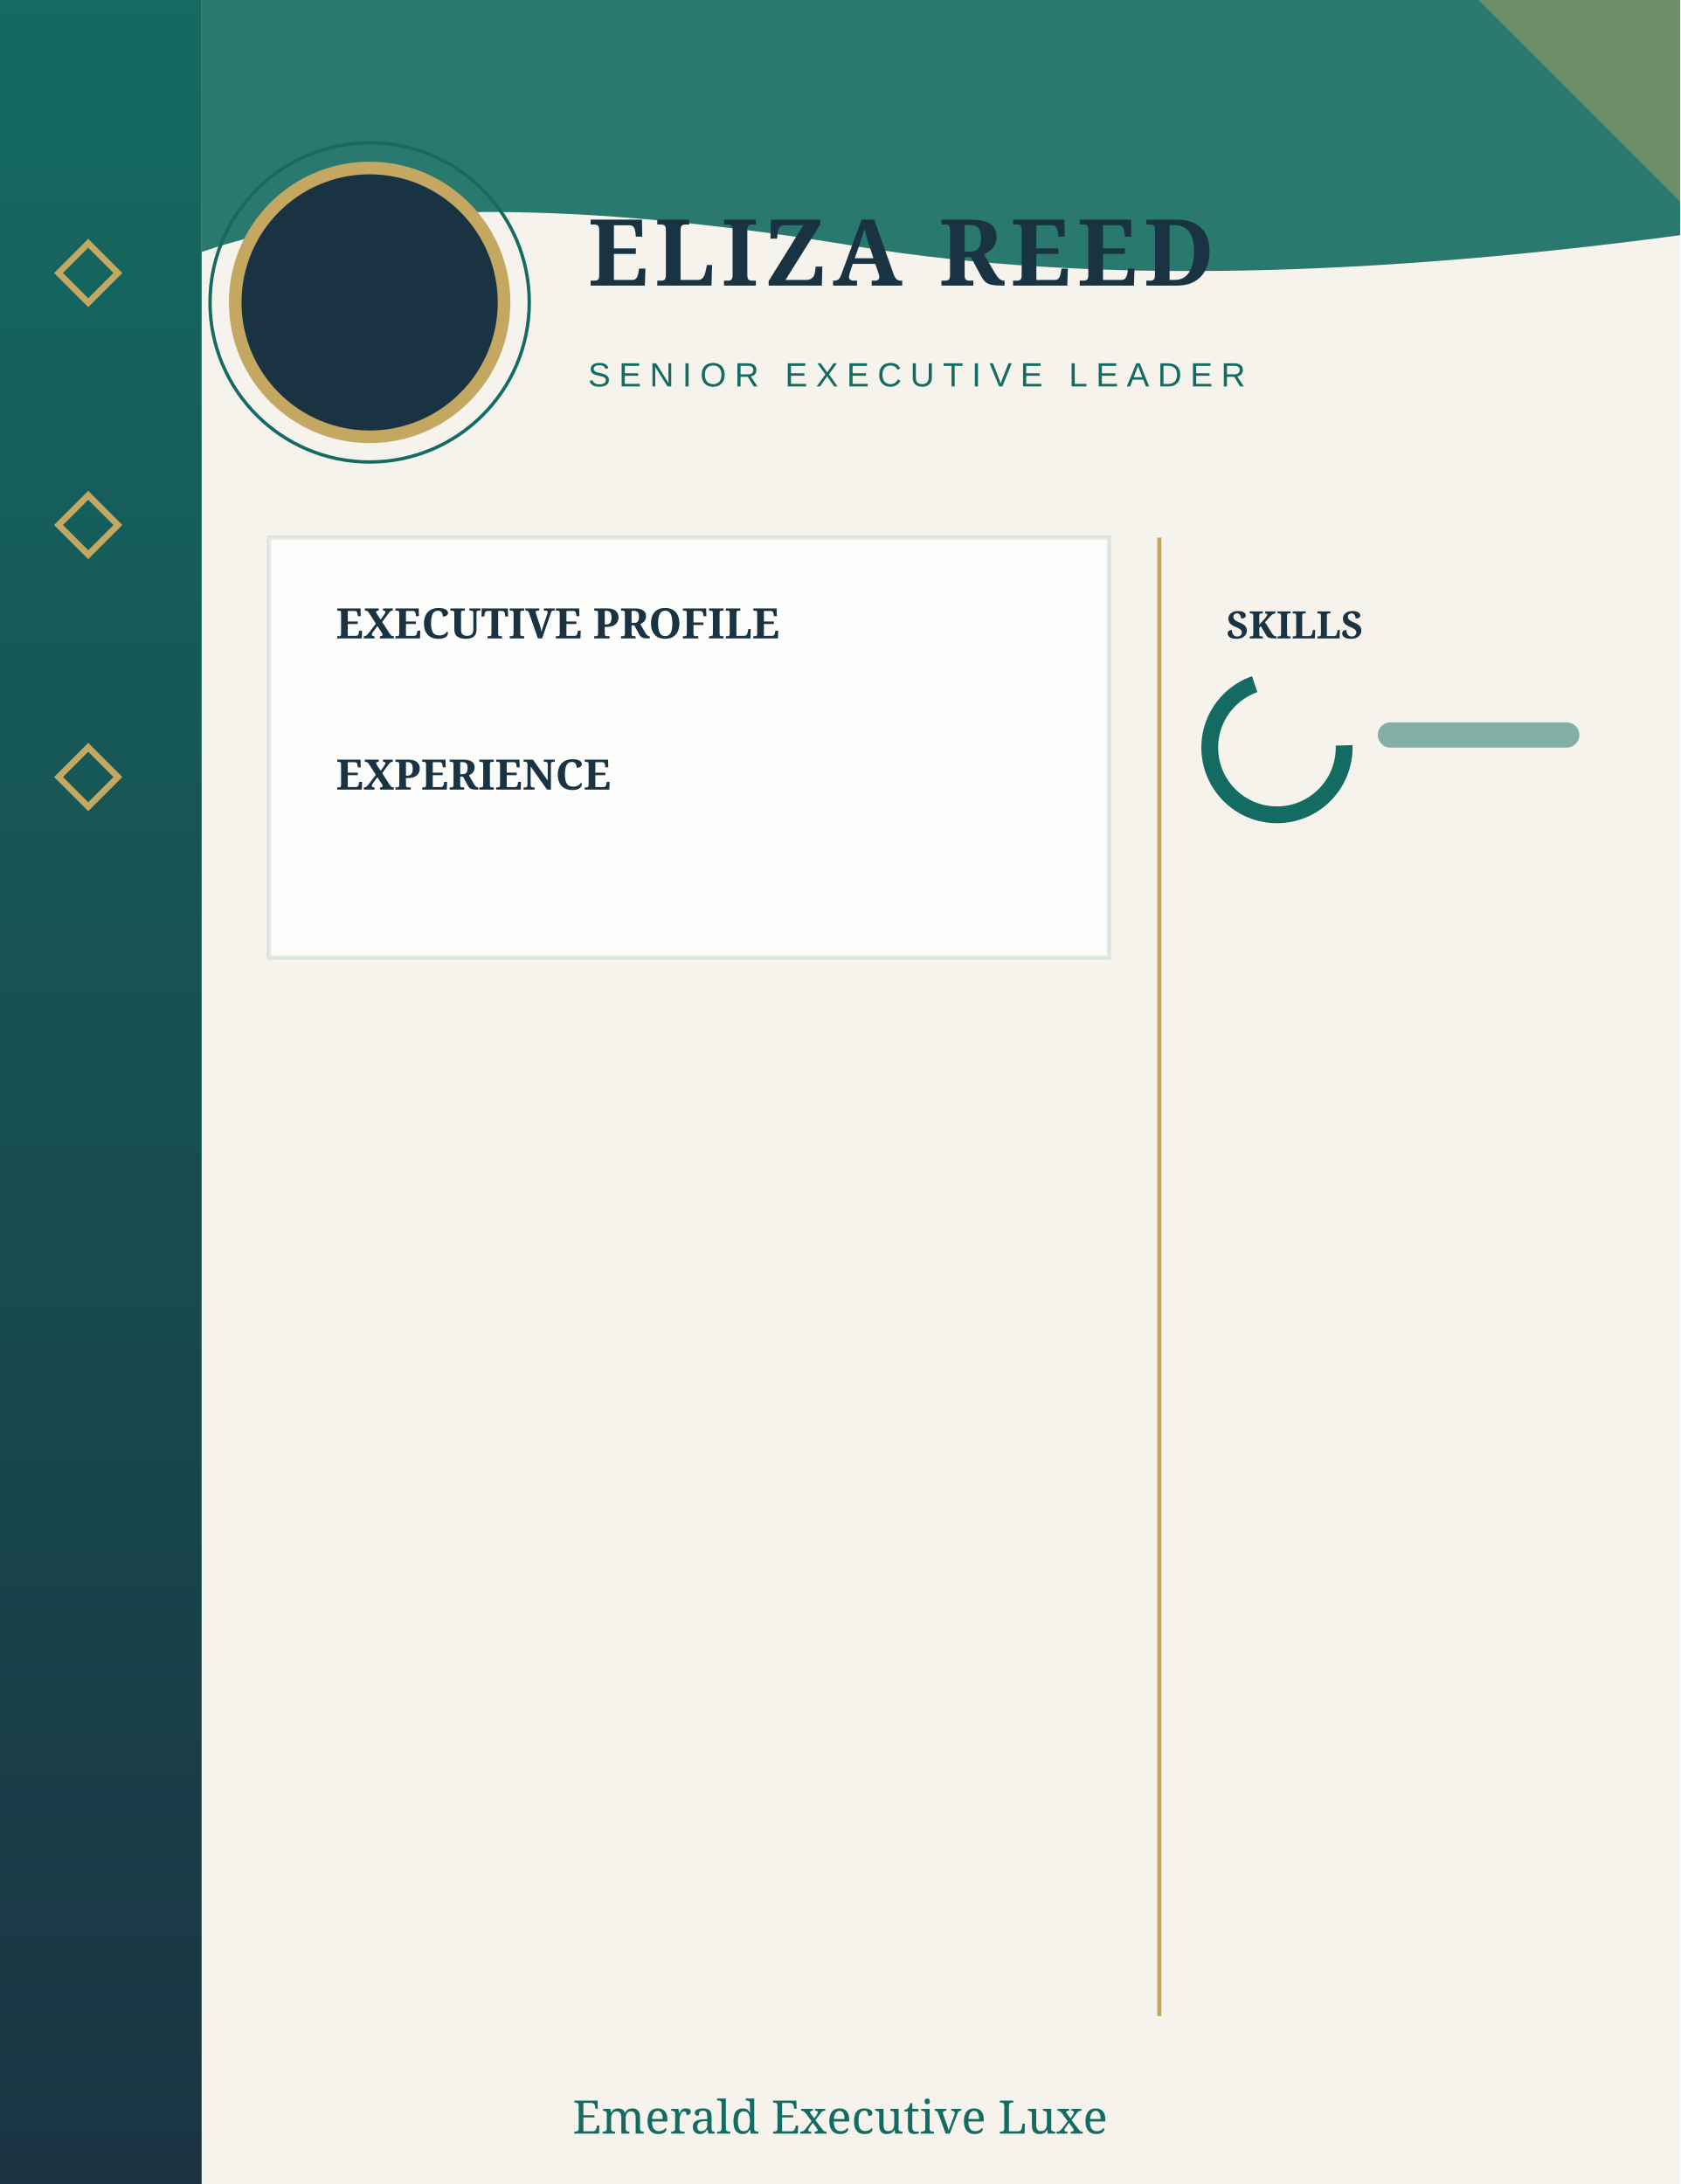
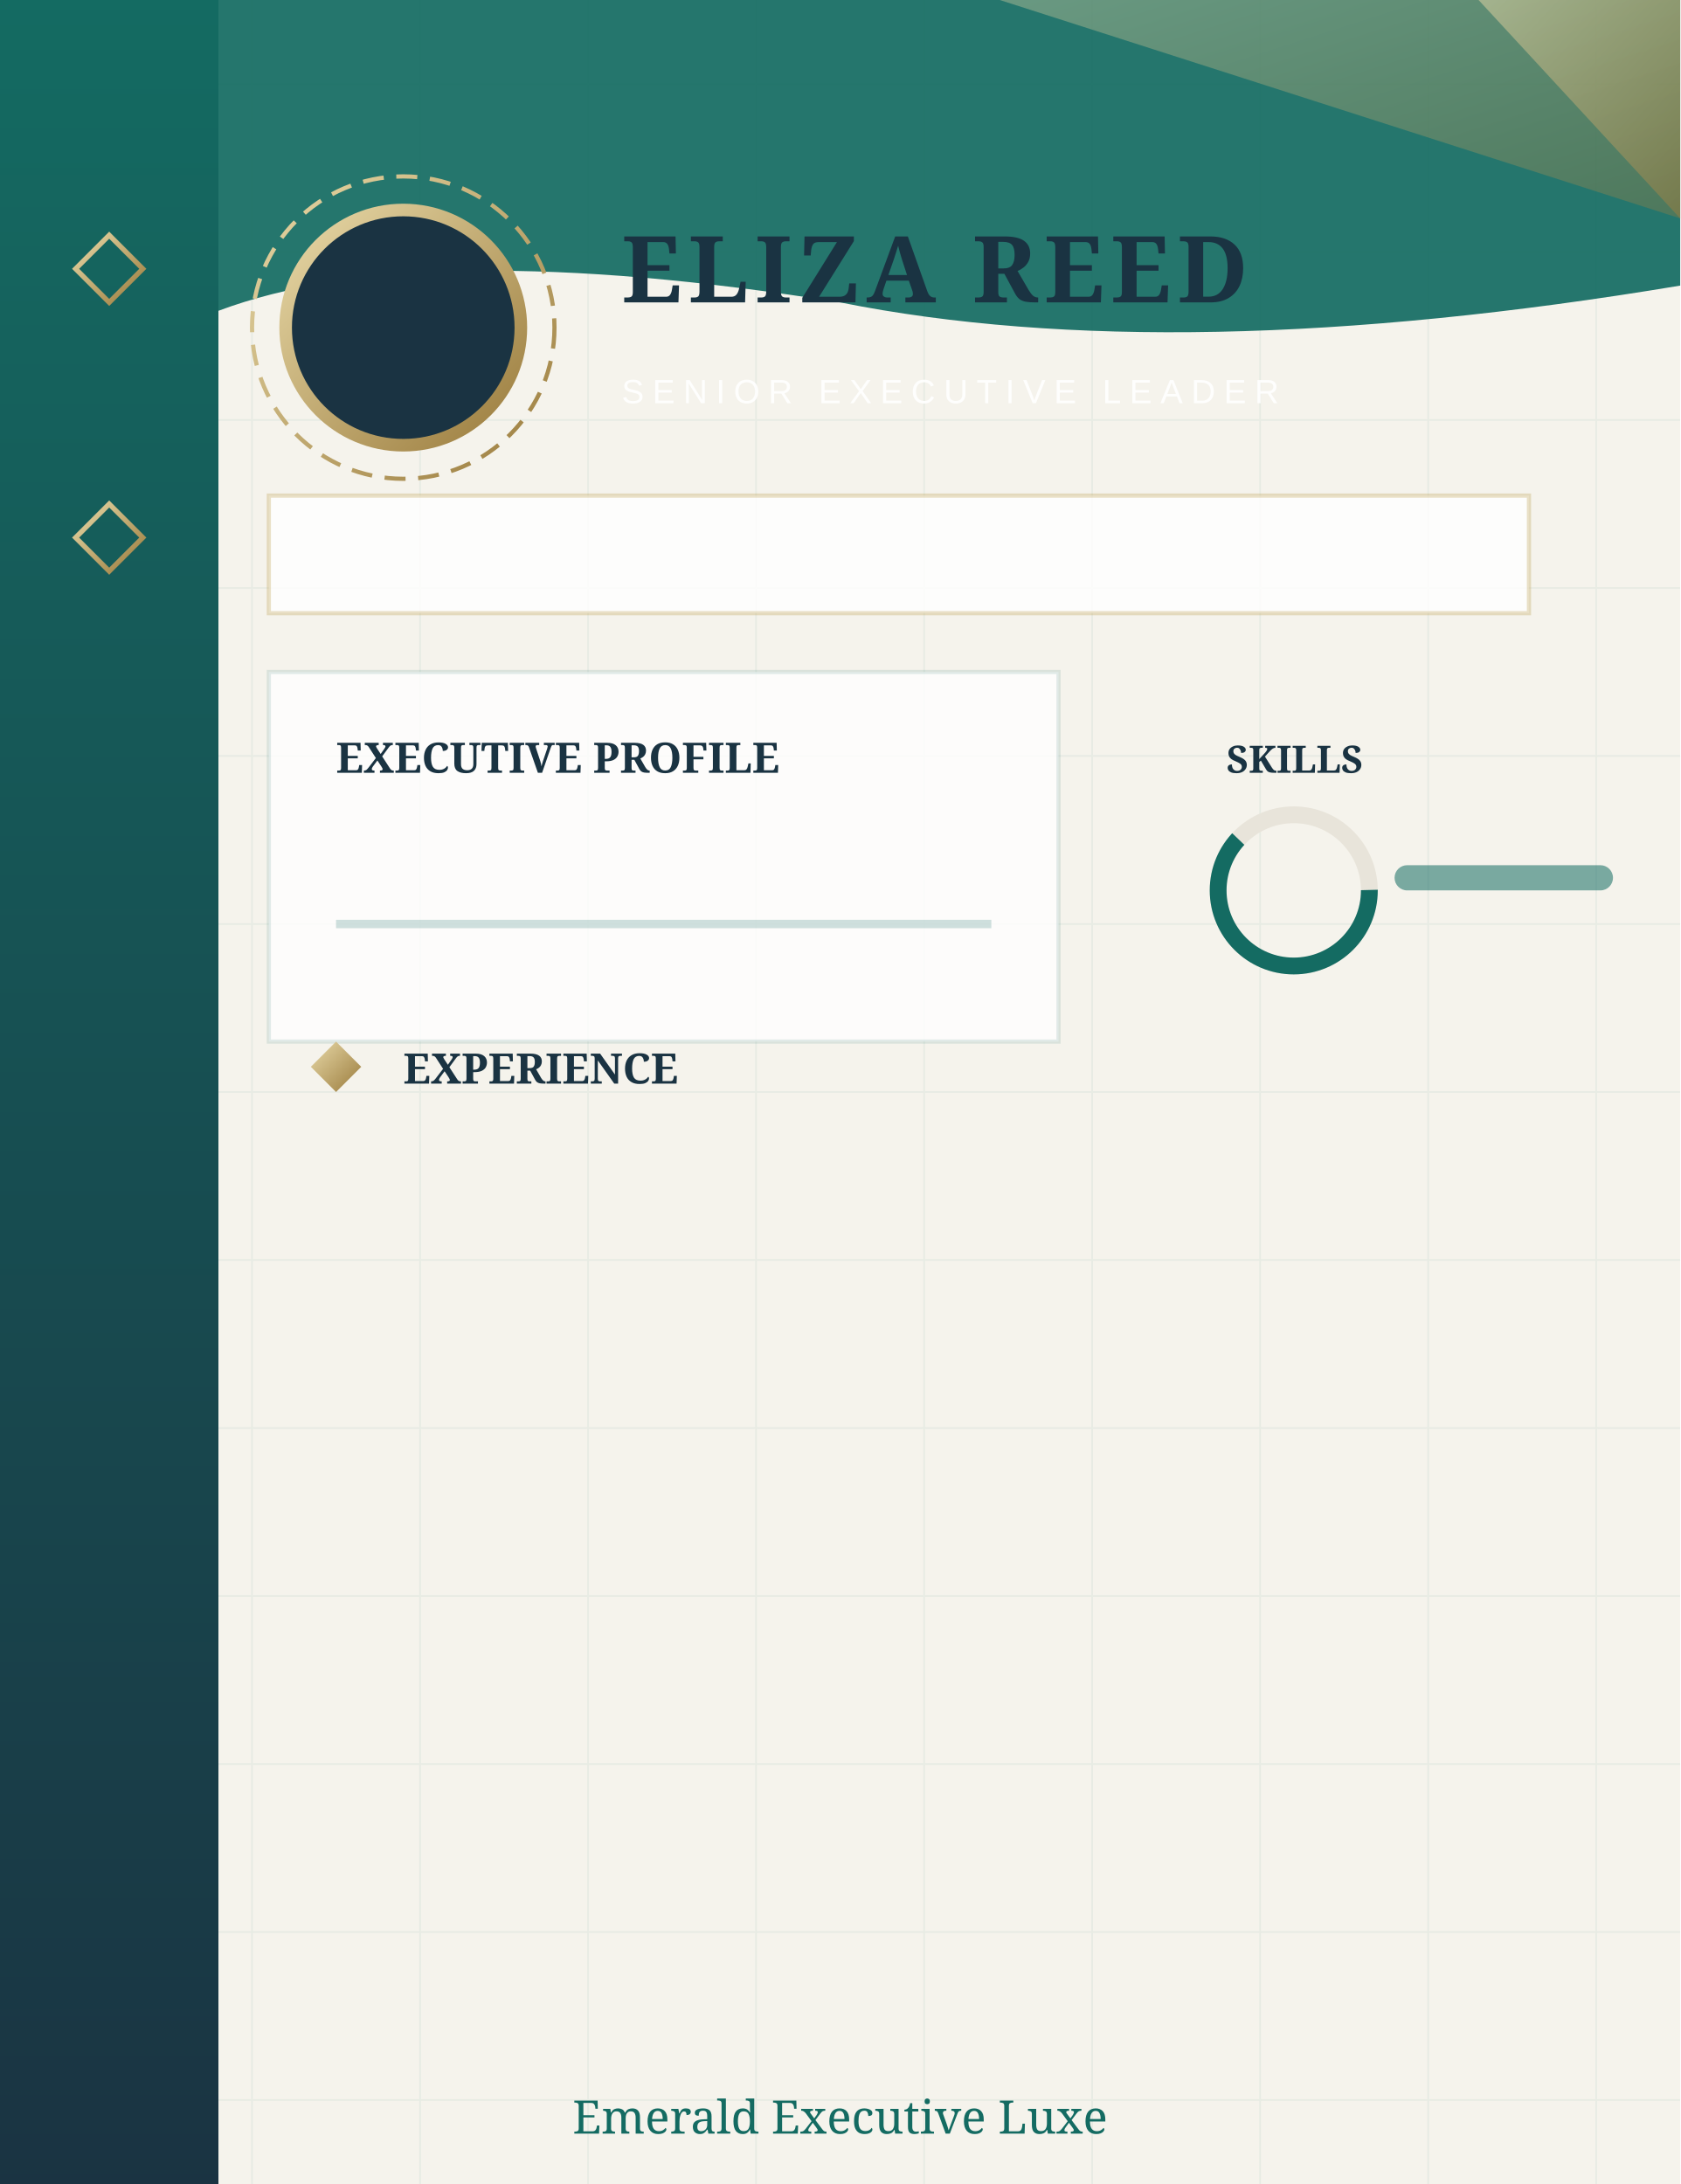
<svg xmlns="http://www.w3.org/2000/svg" width="400" height="520" viewBox="0 0 400 520">
  <defs>
    <linearGradient id="frame" x1="0" y1="0" x2="0" y2="1">
      <stop offset="0%" stop-color="#146b62" />
      <stop offset="100%" stop-color="#1a3342" />
    </linearGradient>
+     <linearGradient id="gold" x1="0" y1="0" x2="1" y2="1">
+       <stop offset="0%" stop-color="#e8d9a8" />
+       <stop offset="100%" stop-color="#9a7b3c" />
+     </linearGradient>
+     <pattern id="arch" width="40" height="40" patternUnits="userSpaceOnUse">
+       <path d="M0 20 H40 M20 0 V40" fill="none" stroke="#146b62" stroke-width="0.4" opacity="0.12" />
+     </pattern>
  </defs>
  <rect width="400" height="520" fill="#f5f3ec" />
-   <rect x="0" y="0" width="48" height="520" fill="url(#frame)" />
-   <rect x="16" y="60" width="10" height="10" fill="none" stroke="#c4a862" stroke-width="1.5" transform="rotate(45 21 65)" />
-   <rect x="16" y="120" width="10" height="10" fill="none" stroke="#c4a862" stroke-width="1.5" transform="rotate(45 21 125)" />
-   <rect x="16" y="180" width="10" height="10" fill="none" stroke="#c4a862" stroke-width="1.5" transform="rotate(45 21 185)" />
-   <path d="M48,0 L400,0 L400,56 Q280,72 200,58 Q100,42 48,60 Z" fill="#146b62" opacity="0.9" />
-   <circle cx="88" cy="72" r="32" fill="#1a3342" stroke="#c4a862" stroke-width="3" />
-   <circle cx="88" cy="72" r="38" fill="none" stroke="#146b62" stroke-width="0.8" />
-   <text x="140" y="68" font-family="Georgia,serif" font-size="22" font-weight="700" fill="#1a3342" letter-spacing="1.5">ELIZA REED</text>
-   <text x="140" y="92" font-family="Arial,sans-serif" font-size="8" fill="#146b62" letter-spacing="2">SENIOR EXECUTIVE LEADER</text>
-   <rect x="64" y="128" width="200" height="100" rx="0 12 0 12" fill="rgba(255,255,255,0.75)" stroke="rgba(20,107,98,0.12)" />
-   <text x="80" y="152" font-family="Georgia,serif" font-size="10" fill="#1a3342" font-weight="700">EXECUTIVE PROFILE</text>
-   <text x="80" y="188" font-family="Georgia,serif" font-size="10" fill="#1a3342" font-weight="700">EXPERIENCE</text>
-   <line x1="276" y1="128" x2="276" y2="480" stroke="#c4a862" stroke-width="1" />
-   <text x="292" y="152" font-family="Georgia,serif" font-size="9" fill="#1a3342" font-weight="700">SKILLS</text>
-   <circle cx="304" cy="178" r="16" fill="none" stroke="#146b62" stroke-width="4" stroke-dasharray="70 30" />
-   <rect x="328" y="172" width="48" height="6" rx="3" fill="#146b62" opacity="0.5" />
-   <polygon points="352,0 400,0 400,48" fill="#c4a862" opacity="0.45" />
+   <rect width="400" height="520" fill="url(#arch)" opacity="0.5" />
+   <rect x="0" y="0" width="52" height="520" fill="url(#frame)" />
+   <line x1="18" y1="0" x2="18" y2="520" stroke="url(#gold)" stroke-width="1" opacity="0.45" />
+   <path d="M26,56 L34,64 L26,72 L18,64 Z" fill="none" stroke="url(#gold)" stroke-width="1.2" />
+   <path d="M26,120 L34,128 L26,136 L18,128 Z" fill="none" stroke="url(#gold)" stroke-width="1.2" />
+   <path d="M52,0 L400,0 L400,68 Q280,88 200,72 Q100,56 52,74 Z" fill="#146b62" opacity="0.92" />
+   <path d="M580,0 L742,0 L742,52" fill="url(#gold)" opacity="0.35" transform="translate(-342,0)" />
+   <circle cx="96" cy="78" r="36" fill="none" stroke="url(#gold)" stroke-width="1" stroke-dasharray="5 3" />
+   <circle cx="96" cy="78" r="28" fill="#1a3342" stroke="url(#gold)" stroke-width="3" />
+   <text x="148" y="72" font-family="Georgia,serif" font-size="22" font-weight="700" fill="#1a3342" letter-spacing="1.5">ELIZA REED</text>
+   <text x="148" y="96" font-family="Arial,sans-serif" font-size="8" fill="rgba(255,255,255,0.9)" letter-spacing="2">SENIOR EXECUTIVE LEADER</text>
+   <rect x="64" y="118" width="300" height="28" rx="0 10 0 10" fill="rgba(255,255,255,0.82)" stroke="rgba(196,168,98,0.35)" />
+   <rect x="64" y="160" width="188" height="88" rx="0 12 0 12" fill="rgba(255,255,255,0.78)" stroke="rgba(20,107,98,0.12)" />
+   <text x="80" y="184" font-family="Georgia,serif" font-size="10" fill="#1a3342" font-weight="700">EXECUTIVE PROFILE</text>
+   <line x1="80" y1="220" x2="236" y2="220" stroke="#146b62" stroke-width="2" opacity="0.2" />
+   <path d="M80,248 L86,254 L80,260 L74,254 Z" fill="url(#gold)" />
+   <text x="96" y="258" font-family="Georgia,serif" font-size="10" fill="#1a3342" font-weight="700">EXPERIENCE</text>
+   <line x1="276" y1="160" x2="276" y2="480" stroke="url(#gold)" stroke-width="1" />
+   <text x="292" y="184" font-family="Georgia,serif" font-size="9" fill="#1a3342" font-weight="700">SKILLS</text>
+   <circle cx="308" cy="212" r="18" fill="none" stroke="#e8e4da" stroke-width="4" />
+   <circle cx="308" cy="212" r="18" fill="none" stroke="#146b62" stroke-width="4" stroke-dasharray="70 43" />
+   <rect x="332" y="206" width="52" height="6" rx="3" fill="#146b62" opacity="0.55" />
+   <polygon points="352,0 400,0 400,52" fill="url(#gold)" opacity="0.5" />
  <text x="200" y="508" text-anchor="middle" font-family="Georgia,serif" font-size="11" fill="#146b62">Emerald Executive Luxe</text>
</svg>
